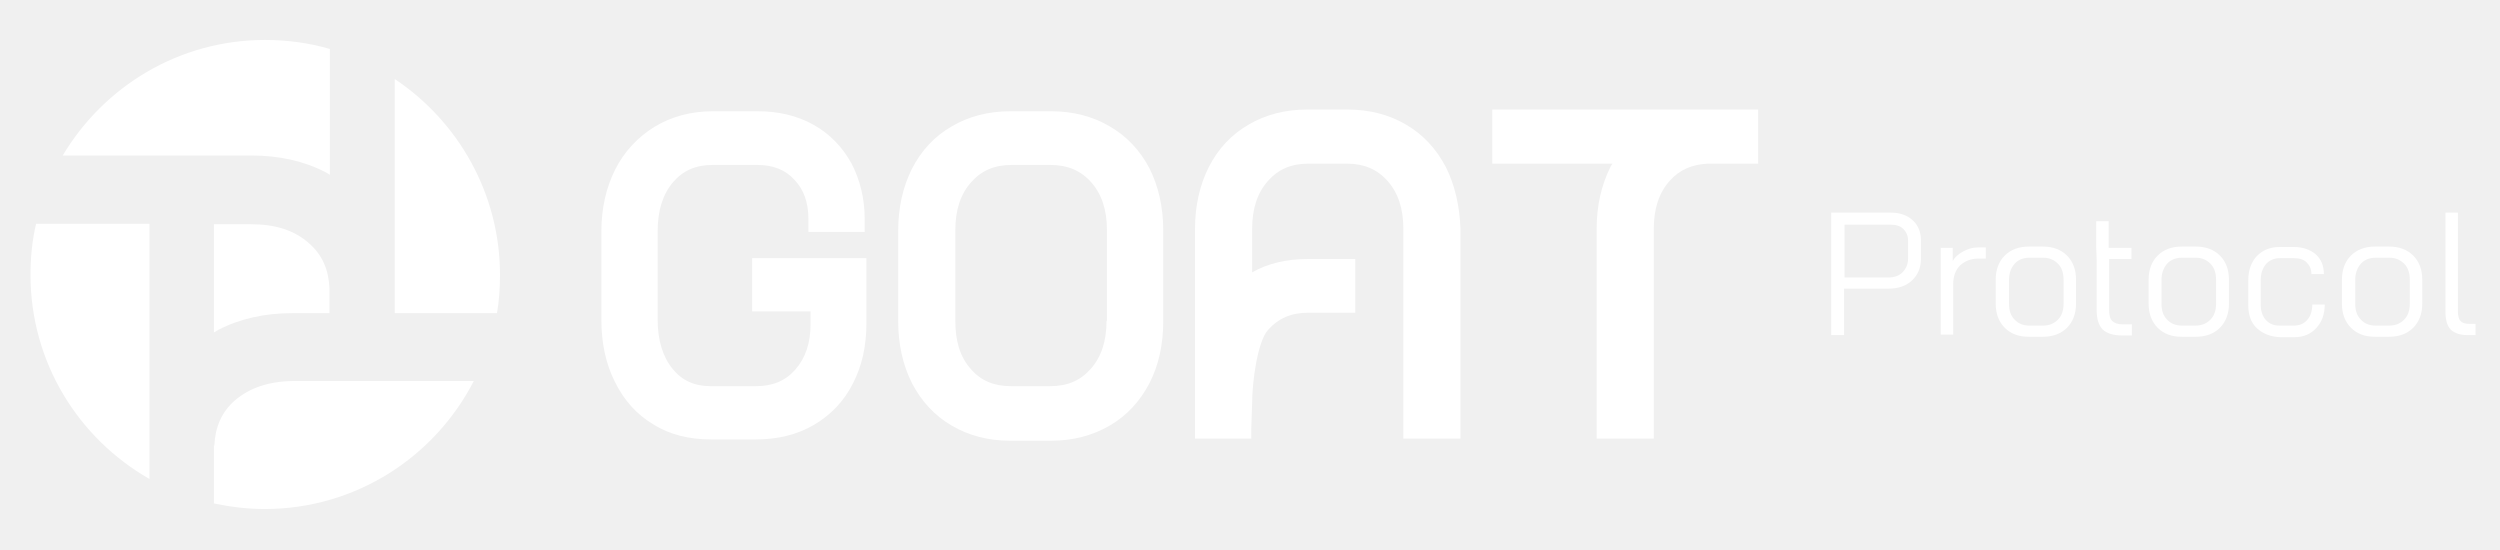
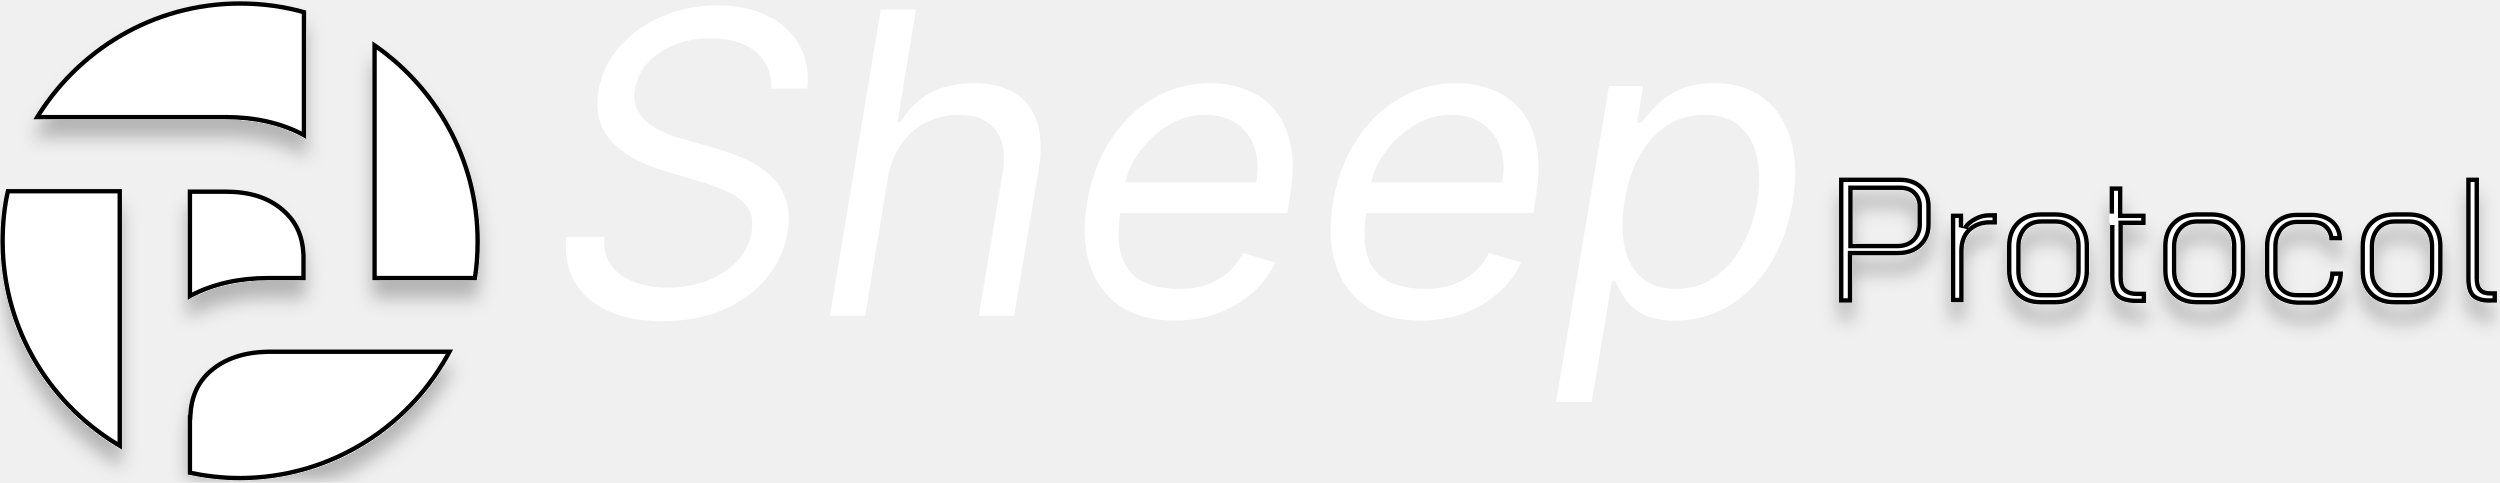
- <svg xmlns="http://www.w3.org/2000/svg" width="582" height="128" viewBox="0 0 582 128" fill="none">
-   <path d="M426.4 49.5H440.2C442.3 49.5 444 50.1 445.3 51.3C446.6 52.5 447.2 54.1 447.2 56V60.2C447.2 62.3 446.5 64 445.1 65.3C443.7 66.6 441.9 67.2 439.6 67.2H429.3V78H426.3V49.5H426.4ZM439.6 64.6C441 64.6 442.1 64.2 442.9 63.4C443.7 62.6 444.2 61.5 444.2 60.2V56C444.2 54.9 443.8 54 443.1 53.3C442.4 52.6 441.4 52.3 440.1 52.3H429.4V64.6H439.6Z" fill="white" />
-   <path d="M451.7 57.7H454.6V60.8C455.1 59.8 456 59.1 457.1 58.5C458.2 57.9 459.3 57.6 460.5 57.6H462.3V60.2H460.5C458.8 60.2 457.4 60.8 456.3 61.8C455.2 62.9 454.7 64.4 454.7 66.2V77.9H451.8V57.7H451.7Z" fill="white" />
-   <path d="M466.7 76.3C465.3 74.9 464.6 73 464.6 70.7V65.1C464.6 62.8 465.3 60.9 466.7 59.5C468.1 58.1 470 57.4 472.3 57.4H475.6C477.9 57.4 479.8 58.1 481.2 59.5C482.6 60.9 483.3 62.8 483.3 65.1V70.7C483.3 73 482.6 74.9 481.2 76.3C479.8 77.7 477.9 78.4 475.6 78.4H472.3C469.9 78.4 468.1 77.7 466.7 76.3ZM475.6 75.8C477.1 75.8 478.2 75.3 479.1 74.4C480 73.5 480.4 72.2 480.4 70.7V65.1C480.4 63.6 480 62.3 479.1 61.4C478.2 60.5 477.1 60 475.7 60H472.4C471 60 469.8 60.5 469 61.4C468.2 62.3 467.7 63.6 467.7 65.1V70.7C467.7 72.3 468.1 73.5 469 74.4C469.8 75.3 471 75.8 472.4 75.8H475.6Z" fill="white" />
-   <path d="M488 57.7V51.5H490.9V57.7H496.2V60.3H491V72.1C491 73.3 491.2 74.2 491.7 74.7C492.2 75.2 493 75.5 494.1 75.5H496.3V78.1H494.1C492 78.1 490.4 77.6 489.5 76.7C488.6 75.8 488.1 74.3 488.1 72.1V60.3" fill="white" />
-   <path d="M502.3 76.3C500.9 74.9 500.2 73 500.2 70.7V65.1C500.2 62.8 500.9 60.9 502.3 59.5C503.7 58.1 505.6 57.4 507.9 57.4H511.2C513.5 57.4 515.4 58.1 516.8 59.5C518.2 60.9 518.9 62.8 518.9 65.1V70.7C518.9 73 518.2 74.9 516.8 76.3C515.4 77.7 513.5 78.4 511.2 78.4H507.9C505.5 78.4 503.7 77.7 502.3 76.3ZM511.1 75.8C512.6 75.8 513.7 75.3 514.6 74.4C515.5 73.5 515.9 72.2 515.9 70.7V65.1C515.9 63.6 515.5 62.3 514.6 61.4C513.7 60.5 512.6 60 511.2 60H507.9C506.5 60 505.3 60.5 504.5 61.4C503.7 62.3 503.2 63.6 503.2 65.1V70.7C503.2 72.3 503.6 73.5 504.5 74.4C505.3 75.3 506.5 75.8 507.9 75.8H511.1Z" fill="white" />
-   <path d="M525.4 76.4C524 75.1 523.4 73.3 523.4 71V65.2C523.4 62.9 524.1 61 525.4 59.6C526.8 58.2 528.5 57.5 530.7 57.5H534C536.1 57.5 537.8 58.1 539.1 59.2C540.4 60.4 541 61.9 541 63.8H538.1C538.1 62.7 537.7 61.8 537 61.1C536.3 60.4 535.3 60.1 534 60.1H530.7C529.4 60.1 528.3 60.6 527.5 61.5C526.7 62.5 526.3 63.7 526.3 65.2V71C526.3 72.4 526.7 73.6 527.5 74.5C528.3 75.4 529.4 75.8 530.7 75.8H534C535.3 75.8 536.3 75.4 537.1 74.5C537.9 73.6 538.3 72.4 538.3 70.9H541.2C541.2 73.2 540.5 75 539.2 76.4C537.9 77.8 536.2 78.5 534.1 78.5H530.8C528.6 78.4 526.8 77.7 525.4 76.4Z" fill="white" />
-   <path d="M547.3 76.3C545.9 74.9 545.2 73 545.2 70.7V65.1C545.2 62.8 545.9 60.9 547.3 59.5C548.7 58.1 550.6 57.4 552.9 57.4H556.2C558.5 57.4 560.4 58.1 561.8 59.5C563.2 60.9 563.9 62.8 563.9 65.1V70.7C563.9 73 563.2 74.9 561.8 76.3C560.4 77.7 558.5 78.4 556.2 78.4H552.9C550.5 78.4 548.7 77.7 547.3 76.3ZM556.2 75.8C557.7 75.8 558.8 75.3 559.7 74.4C560.6 73.5 561 72.2 561 70.7V65.1C561 63.6 560.6 62.3 559.7 61.4C558.8 60.5 557.7 60 556.3 60H553C551.6 60 550.4 60.5 549.6 61.4C548.8 62.3 548.3 63.6 548.3 65.1V70.7C548.3 72.3 548.7 73.5 549.6 74.4C550.4 75.3 551.6 75.8 553 75.8H556.2Z" fill="white" />
-   <path d="M570.6 76.8C569.7 75.9 569.3 74.5 569.3 72.5V49.5H572.2V72.5C572.2 73.5 572.4 74.3 572.8 74.7C573.2 75.2 573.9 75.4 574.9 75.4H576.3V78H574.9C572.9 78.1 571.5 77.6 570.6 76.8Z" fill="white" />
-   <path d="M175.2 72.5H188.7V75.4C188.7 79.9 187.5 83.4 185.1 86.1C182.8 88.7 179.8 89.9 176 89.9H165.4C161.7 89.9 158.8 88.6 156.6 85.9C154.3 83.1 153.1 79.2 153.1 74.4V53.9C153.1 49 154.3 45.2 156.7 42.4C159 39.7 162 38.4 165.9 38.4H176.3C179.9 38.4 182.8 39.5 184.9 41.8C187.1 44.1 188.2 47.1 188.2 51V54H201.3V51C201.3 46.2 200.2 41.8 198.2 38C196.1 34.2 193.1 31.1 189.3 29C185.5 26.9 181.2 25.9 176.4 25.9H166C160.9 25.9 156.4 27.1 152.4 29.5C148.5 31.9 145.3 35.3 143.2 39.5C141.1 43.7 140 48.5 140 53.9V74.4C140 79.8 141 84.6 143.1 88.8C145.2 93.1 148.2 96.5 152.1 98.8C155.9 101.2 160.5 102.3 165.5 102.3H176C181 102.3 185.6 101.2 189.5 98.9C193.4 96.6 196.5 93.4 198.6 89.2C200.7 85.1 201.7 80.5 201.7 75.3V60.1H175.1V72.5H175.2Z" fill="white" />
-   <path d="M258.3 29.4C254.4 27.1 249.8 25.9 244.7 25.9H235.2C230.1 25.9 225.5 27.1 221.6 29.4C217.6 31.7 214.5 35 212.3 39.3C210.2 43.5 209.1 48.3 209.1 53.7V74.8C209.1 80.2 210.2 85 212.3 89.2C214.5 93.4 217.6 96.8 221.6 99.1C225.5 101.4 230.1 102.6 235.1 102.6H244.7C249.8 102.6 254.3 101.4 258.3 99.1C262.3 96.8 265.4 93.4 267.6 89.2C269.7 85.1 270.8 80.3 270.8 74.9V53.6C270.8 48.2 269.7 43.4 267.6 39.2C265.4 35 262.3 31.7 258.3 29.4ZM257.6 74.7C257.6 79.4 256.4 83.1 253.9 85.9C251.5 88.6 248.5 89.9 244.5 89.9H235.3C231.4 89.9 228.3 88.6 226 85.9C223.5 83.1 222.4 79.4 222.4 74.7V53.6C222.4 48.9 223.6 45.2 226.1 42.4C228.5 39.7 231.5 38.4 235.5 38.4H244.6C248.5 38.4 251.6 39.7 254 42.4C256.5 45.2 257.7 48.9 257.7 53.6V74.7H257.6Z" fill="white" />
-   <path d="M336.6 38.9C334.4 34.7 331.3 31.3 327.3 29C323.4 26.7 318.8 25.5 313.7 25.5H304.3C299.2 25.5 294.6 26.7 290.7 29C286.7 31.3 283.6 34.6 281.4 38.9C279.3 43.1 278.2 47.9 278.2 53.3V102.1H291.3V99.6L291.5 93.8C291.5 89.1 292.7 79.6 295.2 76.8C297.6 74.1 300.6 72.8 304.6 72.8H315.5V60.3H304.4C299.6 60.3 295.2 61.3 291.5 63.4V53.3C291.5 48.6 292.7 44.9 295.2 42.1C297.6 39.4 300.6 38.1 304.6 38.1H313.6C317.5 38.1 320.6 39.4 323 42.1C325.5 44.9 326.7 48.6 326.7 53.3V59.8V102.1H340V53.3C339.8 47.9 338.7 43.1 336.6 38.9Z" fill="white" />
-   <path d="M347.4 25.5V38.1H371.7H375.4C375.2 38.4 375 38.6 374.9 38.9C372.8 43.1 371.7 47.9 371.7 53.3V102.1H385V53.3C385 48.6 386.2 44.9 388.7 42.1C391 39.5 393.9 38.3 397.5 38.1H409.3V25.5H347.4Z" fill="white" />
-   <path d="M115.7 72.9C116.2 70 116.4 67 116.4 64C116.4 45 106.6 28.2 91.9 18.4V72.9H115.7Z" fill="white" />
-   <path d="M54.7 93.2C51.6 95.9 50.1 99.4 49.9 103.7H49.8V117.2C53.6 118 57.6 118.5 61.6 118.5C82.8 118.5 101.2 106.4 110.3 88.7H68.1C62.5 88.8 58.1 90.3 54.7 93.2Z" fill="white" />
-   <path d="M75.8 40.1C76.2 40.3 76.5 40.5 76.8 40.7V36.3V11.4C72 10 66.9 9.3 61.7 9.3C41.7 9.3 24.2 20.1 14.6 36.2H58.5C65 36.2 70.8 37.5 75.8 40.1Z" fill="white" />
-   <path d="M76.7 67.1C76.5 62.7 75 59.3 71.9 56.6C68.5 53.6 64.1 52.2 58.4 52.2H49.8V73V77.4C50.1 77.2 50.5 77 50.8 76.8C55.8 74.2 61.6 72.9 68.1 72.9H76.7V67.1Z" fill="white" />
-   <path d="M8.4 52.1C7.5 55.9 7.1 59.9 7.1 64C7.1 84.4 18.3 102.1 34.8 111.5V52.1H8.4Z" fill="white" />
+ <svg xmlns="http://www.w3.org/2000/svg" width="570" height="110" viewBox="0 0 570 110" fill="none">
+   <g clip-path="url(#clip0_1_2)">
+     <g filter="url(#filter0_d_1_2)">
+       <mask id="path-1-inside-1_1_2" fill="white">
+         <path d="M419.4 40.5H433.2C435.3 40.5 437 41.1 438.3 42.3C439.6 43.5 440.2 45.1 440.2 47V51.2C440.2 53.3 439.5 55 438.1 56.3C436.7 57.6 434.9 58.2 432.6 58.2H422.3V69H419.3V40.5H419.4ZM432.6 55.6C434 55.6 435.1 55.2 435.9 54.4C436.7 53.6 437.2 52.5 437.2 51.2V47C437.2 45.9 436.8 45 436.1 44.3C435.4 43.6 434.4 43.3 433.1 43.3H422.4V55.6H432.6ZM444.7 48.7H447.6V51.8C448.1 50.8 449 50.1 450.1 49.5C451.2 48.9 452.3 48.6 453.5 48.6H455.3V51.2H453.5C451.8 51.2 450.4 51.8 449.3 52.8C448.2 53.9 447.7 55.4 447.7 57.2V68.9H444.8V48.7H444.7ZM459.7 67.3C458.3 65.9 457.6 64 457.6 61.7V56.1C457.6 53.8 458.3 51.9 459.7 50.5C461.1 49.1 463 48.4 465.3 48.4H468.6C470.9 48.4 472.8 49.1 474.2 50.5C475.6 51.9 476.3 53.8 476.3 56.1V61.7C476.3 64 475.6 65.9 474.2 67.3C472.8 68.7 470.9 69.4 468.6 69.4H465.3C462.9 69.4 461.1 68.7 459.7 67.3ZM468.6 66.8C470.1 66.8 471.2 66.3 472.1 65.4C473 64.5 473.4 63.2 473.4 61.7V56.1C473.4 54.6 473 53.3 472.1 52.4C471.2 51.5 470.1 51 468.7 51H465.4C464 51 462.8 51.5 462 52.4C461.2 53.3 460.7 54.6 460.7 56.1V61.7C460.7 63.3 461.1 64.5 462 65.4C462.8 66.3 464 66.8 465.4 66.8H468.6ZM481 48.7V42.5H483.9V48.7H489.2V51.3H484V63.1C484 64.3 484.2 65.2 484.7 65.7C485.2 66.2 486 66.5 487.1 66.5H489.3V69.1H487.1C485 69.1 483.4 68.6 482.5 67.7C481.6 66.8 481.1 65.3 481.1 63.1V51.3M495.3 67.3C493.9 65.9 493.2 64 493.2 61.7V56.1C493.2 53.8 493.9 51.9 495.3 50.5C496.7 49.1 498.6 48.4 500.9 48.4H504.2C506.5 48.4 508.4 49.1 509.8 50.5C511.2 51.9 511.9 53.8 511.9 56.1V61.7C511.9 64 511.2 65.9 509.8 67.3C508.4 68.7 506.5 69.4 504.2 69.4H500.9C498.5 69.4 496.7 68.7 495.3 67.3ZM504.1 66.8C505.6 66.8 506.7 66.3 507.6 65.4C508.5 64.5 508.9 63.2 508.9 61.7V56.1C508.9 54.6 508.5 53.3 507.6 52.4C506.7 51.5 505.6 51 504.2 51H500.9C499.5 51 498.3 51.5 497.5 52.4C496.7 53.3 496.2 54.6 496.2 56.1V61.7C496.2 63.3 496.6 64.5 497.5 65.4C498.3 66.3 499.5 66.8 500.9 66.8H504.1ZM518.4 67.4C517 66.1 516.4 64.3 516.4 62V56.2C516.4 53.9 517.1 52 518.4 50.6C519.8 49.2 521.5 48.5 523.7 48.5H527C529.1 48.5 530.8 49.1 532.1 50.2C533.4 51.4 534 52.9 534 54.8H531.1C531.1 53.7 530.7 52.8 530 52.1C529.3 51.4 528.3 51.1 527 51.1H523.7C522.4 51.1 521.3 51.6 520.5 52.5C519.7 53.5 519.3 54.7 519.3 56.2V62C519.3 63.4 519.7 64.6 520.5 65.5C521.3 66.4 522.4 66.8 523.7 66.8H527C528.3 66.8 529.3 66.4 530.1 65.5C530.9 64.6 531.3 63.4 531.3 61.9H534.2C534.2 64.2 533.5 66 532.2 67.4C530.9 68.8 529.2 69.5 527.1 69.5H523.8C521.6 69.4 519.8 68.7 518.4 67.4ZM540.3 67.3C538.9 65.9 538.2 64 538.2 61.7V56.1C538.2 53.8 538.9 51.9 540.3 50.5C541.7 49.1 543.6 48.4 545.9 48.4H549.2C551.5 48.4 553.4 49.1 554.8 50.5C556.2 51.9 556.9 53.8 556.9 56.1V61.7C556.9 64 556.2 65.9 554.8 67.3C553.4 68.7 551.5 69.4 549.2 69.4H545.9C543.5 69.4 541.7 68.7 540.3 67.3ZM549.2 66.8C550.7 66.8 551.8 66.3 552.7 65.4C553.6 64.5 554 63.2 554 61.7V56.1C554 54.6 553.6 53.3 552.7 52.4C551.8 51.5 550.7 51 549.3 51H546C544.6 51 543.4 51.5 542.6 52.4C541.8 53.3 541.3 54.6 541.3 56.1V61.7C541.3 63.3 541.7 64.5 542.6 65.4C543.4 66.3 544.6 66.8 546 66.8H549.2ZM563.6 67.8C562.7 66.9 562.3 65.5 562.3 63.5V40.5H565.2V63.5C565.2 64.5 565.4 65.3 565.8 65.7C566.2 66.2 566.9 66.4 567.9 66.4H569.3V69H567.9C565.9 69.1 564.5 68.6 563.6 67.8ZM108.7 63.9C109.2 61 109.4 58 109.4 55C109.4 36 99.6 19.2 84.9 9.4V63.9H108.7ZM47.7 84.2C44.6 86.9 43.1 90.4 42.9 94.7H42.8V108.2C46.6 109 50.6 109.5 54.6 109.5C75.8 109.5 94.2 97.4 103.3 79.7H61.1C55.5 79.8 51.1 81.3 47.7 84.2ZM68.8 31.1C69.2 31.3 69.5 31.5 69.8 31.7V2.4C65 1 59.9 0.3 54.7 0.3C34.7 0.3 17.2 11.1 7.6 27.2H51.5C58 27.2 63.8 28.5 68.8 31.1ZM69.7 58.1C69.5 53.7 68 50.3 64.9 47.6C61.5 44.6 57.1 43.2 51.4 43.2H42.8V68.4C43.1 68.2 43.5 68 43.8 67.8C48.8 65.2 54.6 63.9 61.1 63.9H69.7V58.1ZM1.4 43.1C0.5 46.9 0.1 50.9 0.1 55C0.1 75.4 11.3 93.1 27.8 102.5V43.1H1.4Z" />
+       </mask>
+       <path d="M419.4 40.5H433.2C435.3 40.5 437 41.1 438.3 42.3C439.6 43.5 440.2 45.1 440.2 47V51.2C440.2 53.3 439.5 55 438.1 56.3C436.7 57.6 434.9 58.2 432.6 58.2H422.3V69H419.3V40.5H419.4ZM432.6 55.6C434 55.6 435.1 55.2 435.9 54.4C436.7 53.6 437.2 52.5 437.2 51.2V47C437.2 45.9 436.8 45 436.1 44.3C435.4 43.6 434.4 43.3 433.1 43.3H422.4V55.6H432.6ZM444.7 48.7H447.6V51.8C448.1 50.8 449 50.1 450.1 49.5C451.2 48.9 452.3 48.6 453.5 48.6H455.3V51.2H453.5C451.8 51.2 450.4 51.8 449.3 52.8C448.2 53.9 447.7 55.4 447.7 57.2V68.9H444.8V48.7H444.7ZM459.7 67.3C458.3 65.9 457.6 64 457.6 61.7V56.1C457.6 53.8 458.3 51.9 459.7 50.5C461.1 49.1 463 48.4 465.3 48.4H468.6C470.9 48.4 472.8 49.1 474.2 50.5C475.6 51.9 476.3 53.8 476.3 56.1V61.7C476.3 64 475.6 65.9 474.2 67.3C472.8 68.7 470.9 69.4 468.6 69.4H465.3C462.9 69.4 461.1 68.7 459.7 67.3ZM468.6 66.8C470.1 66.8 471.2 66.3 472.1 65.4C473 64.5 473.4 63.2 473.4 61.7V56.1C473.4 54.6 473 53.3 472.1 52.4C471.2 51.5 470.1 51 468.7 51H465.4C464 51 462.8 51.5 462 52.4C461.2 53.3 460.7 54.6 460.7 56.1V61.7C460.7 63.3 461.1 64.5 462 65.4C462.8 66.3 464 66.8 465.4 66.8H468.6ZM481 48.7V42.5H483.9V48.7H489.2V51.3H484V63.1C484 64.3 484.2 65.2 484.7 65.7C485.2 66.2 486 66.5 487.1 66.5H489.3V69.1H487.1C485 69.1 483.4 68.6 482.5 67.7C481.6 66.8 481.1 65.3 481.1 63.1V51.3M495.3 67.3C493.9 65.9 493.2 64 493.2 61.7V56.1C493.2 53.8 493.9 51.9 495.3 50.5C496.7 49.1 498.6 48.4 500.9 48.4H504.2C506.5 48.4 508.4 49.1 509.8 50.5C511.2 51.9 511.9 53.8 511.9 56.1V61.7C511.9 64 511.2 65.9 509.8 67.3C508.4 68.7 506.5 69.4 504.2 69.4H500.9C498.5 69.4 496.7 68.7 495.3 67.3ZM504.1 66.8C505.6 66.8 506.7 66.3 507.6 65.4C508.5 64.5 508.9 63.2 508.9 61.7V56.1C508.9 54.6 508.5 53.3 507.6 52.4C506.7 51.5 505.6 51 504.2 51H500.9C499.5 51 498.3 51.5 497.5 52.4C496.7 53.3 496.2 54.6 496.2 56.1V61.7C496.2 63.3 496.6 64.5 497.5 65.4C498.3 66.3 499.5 66.8 500.9 66.8H504.1ZM518.4 67.4C517 66.1 516.4 64.3 516.4 62V56.2C516.4 53.9 517.1 52 518.4 50.6C519.8 49.2 521.5 48.5 523.7 48.5H527C529.1 48.5 530.8 49.1 532.1 50.2C533.4 51.4 534 52.9 534 54.8H531.1C531.1 53.7 530.7 52.8 530 52.1C529.3 51.4 528.3 51.1 527 51.1H523.7C522.4 51.1 521.3 51.6 520.5 52.5C519.7 53.5 519.3 54.7 519.3 56.2V62C519.3 63.4 519.7 64.6 520.5 65.5C521.3 66.4 522.4 66.8 523.7 66.8H527C528.3 66.8 529.3 66.4 530.1 65.5C530.9 64.6 531.3 63.4 531.3 61.9H534.2C534.2 64.2 533.5 66 532.2 67.4C530.9 68.8 529.2 69.5 527.1 69.5H523.8C521.6 69.4 519.8 68.7 518.4 67.4ZM540.3 67.3C538.9 65.9 538.2 64 538.2 61.7V56.1C538.2 53.8 538.9 51.9 540.3 50.5C541.7 49.1 543.6 48.4 545.9 48.4H549.2C551.5 48.4 553.4 49.1 554.8 50.5C556.2 51.9 556.9 53.8 556.9 56.1V61.7C556.9 64 556.2 65.9 554.8 67.3C553.4 68.7 551.5 69.4 549.2 69.4H545.9C543.5 69.4 541.7 68.7 540.3 67.3ZM549.2 66.8C550.7 66.8 551.8 66.3 552.7 65.4C553.6 64.5 554 63.2 554 61.7V56.1C554 54.6 553.6 53.3 552.7 52.4C551.8 51.5 550.7 51 549.3 51H546C544.6 51 543.4 51.5 542.6 52.4C541.8 53.3 541.3 54.6 541.3 56.1V61.7C541.3 63.3 541.7 64.5 542.6 65.4C543.4 66.3 544.6 66.8 546 66.8H549.2ZM563.6 67.8C562.7 66.9 562.3 65.5 562.3 63.5V40.5H565.2V63.5C565.2 64.5 565.4 65.3 565.8 65.7C566.2 66.2 566.9 66.4 567.9 66.4H569.3V69H567.9C565.9 69.1 564.5 68.6 563.6 67.8ZM108.7 63.9C109.2 61 109.4 58 109.4 55C109.4 36 99.6 19.2 84.9 9.4V63.9H108.7ZM47.7 84.2C44.6 86.9 43.1 90.4 42.9 94.7H42.8V108.2C46.6 109 50.6 109.5 54.6 109.5C75.8 109.5 94.2 97.4 103.3 79.7H61.1C55.5 79.8 51.1 81.3 47.7 84.2ZM68.8 31.1C69.2 31.3 69.5 31.5 69.8 31.7V2.4C65 1 59.9 0.3 54.7 0.3C34.7 0.3 17.2 11.1 7.6 27.2H51.5C58 27.2 63.8 28.5 68.8 31.1ZM69.7 58.1C69.5 53.7 68 50.3 64.9 47.6C61.5 44.6 57.1 43.2 51.4 43.2H42.8V68.4C43.1 68.2 43.5 68 43.8 67.8C48.8 65.2 54.6 63.9 61.1 63.9H69.7V58.1ZM1.4 43.1C0.5 46.9 0.1 50.9 0.1 55C0.1 75.4 11.3 93.1 27.8 102.5V43.1H1.4Z" fill="white" />
+       <path d="M422.3 58.2V57.2H421.3V58.2H422.3ZM422.3 69V70H423.3V69H422.3ZM419.3 69H418.3V70H419.3V69ZM419.3 40.5V39.5H418.3V40.5H419.3ZM422.4 43.3V42.3H421.4V43.3H422.4ZM422.4 55.6H421.4V56.6H422.4V55.6ZM447.6 48.7H448.6V47.7H447.6V48.7ZM447.6 51.8H446.6L448.494 52.247L447.6 51.8ZM455.3 48.6H456.3V47.6H455.3V48.6ZM455.3 51.2V52.2H456.3V51.2H455.3ZM449.3 52.8L448.627 52.06L448.61 52.076L448.593 52.093L449.3 52.8ZM447.7 68.9V69.9H448.7V68.9H447.7ZM444.8 68.9H443.8V69.9H444.8V68.9ZM444.8 48.7H445.8V47.7H444.8V48.7ZM462 65.4L462.747 64.736L462.728 64.714L462.707 64.693L462 65.4ZM481 42.5V41.5H480V42.5H481ZM483.9 42.5H484.9V41.5H483.9V42.5ZM483.9 48.7H482.9V49.7H483.9V48.7ZM489.2 48.7H490.2V47.7H489.2V48.7ZM489.2 51.3V52.3H490.2V51.3H489.2ZM484 51.3V50.3H483V51.3H484ZM489.3 66.5H490.3V65.5H489.3V66.5ZM489.3 69.1V70.1H490.3V69.1H489.3ZM497.5 65.4L498.247 64.736L498.228 64.714L498.207 64.693L497.5 65.4ZM518.4 50.6L517.693 49.893L517.68 49.906L517.667 49.92L518.4 50.6ZM532.1 50.2L532.778 49.465L532.762 49.451L532.746 49.437L532.1 50.2ZM534 54.8V55.8H535V54.8H534ZM531.1 54.8H530.1V55.8H531.1V54.8ZM520.5 52.5L519.753 51.836L519.735 51.855L519.719 51.875L520.5 52.5ZM531.3 61.9V60.9H530.3V61.9H531.3ZM534.2 61.9H535.2V60.9H534.2V61.9ZM523.8 69.5L523.755 70.499L523.777 70.5H523.8V69.5ZM542.6 65.4L543.347 64.736L543.328 64.714L543.307 64.693L542.6 65.4ZM563.6 67.8L562.893 68.507L562.914 68.528L562.936 68.547L563.6 67.8ZM562.3 40.5V39.5H561.3V40.5H562.3ZM565.2 40.5H566.2V39.5H565.2V40.5ZM565.8 65.7L566.581 65.075L566.546 65.032L566.507 64.993L565.8 65.7ZM569.3 66.4H570.3V65.4H569.3V66.4ZM569.3 69V70H570.3V69H569.3ZM567.9 69V68H567.875L567.85 68.001L567.9 69ZM108.7 63.9V64.9H109.542L109.685 64.07L108.7 63.9ZM84.9 9.4L85.455 8.568L83.9 7.531V9.4H84.9ZM84.9 63.9H83.9V64.9H84.9V63.9ZM47.7 84.2L47.051 83.439L47.043 83.446L47.7 84.2ZM42.9 94.7V95.7H43.855L43.899 94.746L42.9 94.7ZM42.8 94.7V93.7H41.8V94.7H42.8ZM42.8 108.2H41.8V109.011L42.594 109.179L42.8 108.2ZM103.3 79.7L104.189 80.157L104.939 78.7H103.3V79.7ZM61.1 79.7V78.7H61.091L61.082 78.7L61.1 79.7ZM68.8 31.1L68.339 31.987L68.346 31.991L68.353 31.994L68.8 31.1ZM69.8 31.7L69.245 32.532L70.8 33.569V31.7H69.8ZM69.8 2.4H70.8V1.65L70.08 1.44L69.8 2.4ZM7.6 27.2L6.741 26.688L5.839 28.2H7.6V27.2ZM69.7 58.1H70.7V58.077L70.699 58.055L69.7 58.1ZM64.9 47.6L64.238 48.35L64.243 48.354L64.9 47.6ZM42.8 43.2V42.2H41.8V43.2H42.8ZM42.8 68.4H41.8V70.269L43.355 69.232L42.8 68.4ZM43.8 67.8L43.339 66.913L43.291 66.938L43.245 66.968L43.8 67.8ZM69.7 63.9V64.9H70.7V63.9H69.7ZM1.4 43.1V42.1H0.609L0.427 42.87L1.4 43.1ZM27.8 102.5L27.305 103.369L28.8 104.221V102.5H27.8ZM27.8 43.1H28.8V42.1H27.8V43.1ZM419.4 41.5H433.2V39.5H419.4V41.5ZM433.2 41.5C435.098 41.5 436.54 42.036 437.622 43.035L438.978 41.565C437.46 40.164 435.502 39.5 433.2 39.5V41.5ZM437.622 43.035C438.681 44.012 439.2 45.326 439.2 47H441.2C441.2 44.874 440.519 42.988 438.978 41.565L437.622 43.035ZM439.2 47V51.2H441.2V47H439.2ZM439.2 51.2C439.2 53.053 438.594 54.476 437.42 55.567L438.78 57.033C440.406 55.524 441.2 53.547 441.2 51.2H439.2ZM437.42 55.567C436.248 56.655 434.715 57.2 432.6 57.2V59.2C435.085 59.2 437.152 58.545 438.78 57.033L437.42 55.567ZM432.6 57.2H422.3V59.2H432.6V57.2ZM421.3 58.2V69H423.3V58.2H421.3ZM422.3 68H419.3V70H422.3V68ZM420.3 69V40.5H418.3V69H420.3ZM419.3 41.5H419.4V39.5H419.3V41.5ZM432.6 56.6C434.198 56.6 435.577 56.137 436.607 55.107L435.193 53.693C434.623 54.263 433.802 54.6 432.6 54.6V56.6ZM436.607 55.107C437.591 54.123 438.2 52.771 438.2 51.2H436.2C436.2 52.229 435.809 53.077 435.193 53.693L436.607 55.107ZM438.2 51.2V47H436.2V51.2H438.2ZM438.2 47C438.2 45.632 437.693 44.478 436.807 43.593L435.393 45.007C435.908 45.522 436.2 46.168 436.2 47H438.2ZM436.807 43.593C435.847 42.633 434.541 42.3 433.1 42.3V44.3C434.259 44.3 434.953 44.567 435.393 45.007L436.807 43.593ZM433.1 42.3H422.4V44.3H433.1V42.3ZM421.4 43.3V55.6H423.4V43.3H421.4ZM422.4 56.6H432.6V54.6H422.4V56.6ZM444.7 49.7H447.6V47.7H444.7V49.7ZM446.6 48.7V51.8H448.6V48.7H446.6ZM448.494 52.247C448.859 51.517 449.547 50.941 450.579 50.378L449.621 48.622C448.453 49.259 447.341 50.083 446.706 51.353L448.494 52.247ZM450.579 50.378C451.545 49.851 452.482 49.6 453.5 49.6V47.6C452.118 47.6 450.855 47.949 449.621 48.622L450.579 50.378ZM453.5 49.6H455.3V47.6H453.5V49.6ZM454.3 48.6V51.2H456.3V48.6H454.3ZM455.3 50.2H453.5V52.2H455.3V50.2ZM453.5 50.2C451.544 50.2 449.906 50.898 448.627 52.06L449.973 53.54C450.894 52.702 452.056 52.2 453.5 52.2V50.2ZM448.593 52.093C447.257 53.429 446.7 55.212 446.7 57.2H448.7C448.7 55.587 449.143 54.371 450.007 53.507L448.593 52.093ZM446.7 57.2V68.9H448.7V57.2H446.7ZM447.7 67.9H444.8V69.9H447.7V67.9ZM445.8 68.9V48.7H443.8V68.9H445.8ZM444.8 47.7H444.7V49.7H444.8V47.7ZM460.407 66.593C459.229 65.415 458.6 63.788 458.6 61.7H456.6C456.6 64.212 457.371 66.385 458.993 68.007L460.407 66.593ZM458.6 61.7V56.1H456.6V61.7H458.6ZM458.6 56.1C458.6 54.012 459.229 52.385 460.407 51.207L458.993 49.793C457.371 51.415 456.6 53.588 456.6 56.1H458.6ZM460.407 51.207C461.585 50.029 463.212 49.4 465.3 49.4V47.4C462.788 47.4 460.615 48.171 458.993 49.793L460.407 51.207ZM465.3 49.4H468.6V47.4H465.3V49.4ZM468.6 49.4C470.688 49.4 472.315 50.029 473.493 51.207L474.907 49.793C473.285 48.171 471.112 47.4 468.6 47.4V49.4ZM473.493 51.207C474.671 52.385 475.3 54.012 475.3 56.1H477.3C477.3 53.588 476.529 51.415 474.907 49.793L473.493 51.207ZM475.3 56.1V61.7H477.3V56.1H475.3ZM475.3 61.7C475.3 63.788 474.671 65.415 473.493 66.593L474.907 68.007C476.529 66.385 477.3 64.212 477.3 61.7H475.3ZM473.493 66.593C472.315 67.771 470.688 68.4 468.6 68.4V70.4C471.112 70.4 473.285 69.629 474.907 68.007L473.493 66.593ZM468.6 68.4H465.3V70.4H468.6V68.4ZM465.3 68.4C463.119 68.4 461.589 67.775 460.407 66.593L458.993 68.007C460.611 69.625 462.681 70.4 465.3 70.4V68.4ZM468.6 67.8C470.364 67.8 471.719 67.196 472.807 66.107L471.393 64.693C470.681 65.404 469.836 65.8 468.6 65.8V67.8ZM472.807 66.107C473.956 64.959 474.4 63.364 474.4 61.7H472.4C472.4 63.036 472.044 64.041 471.393 64.693L472.807 66.107ZM474.4 61.7V56.1H472.4V61.7H474.4ZM474.4 56.1C474.4 54.436 473.956 52.842 472.807 51.693L471.393 53.107C472.044 53.758 472.4 54.764 472.4 56.1H474.4ZM472.807 51.693C471.727 50.612 470.375 50 468.7 50V52C469.825 52 470.673 52.388 471.393 53.107L472.807 51.693ZM468.7 50H465.4V52H468.7V50ZM465.4 50C463.76 50 462.271 50.59 461.253 51.736L462.747 53.064C463.329 52.41 464.24 52 465.4 52V50ZM461.253 51.736C460.273 52.837 459.7 54.381 459.7 56.1H461.7C461.7 54.819 462.127 53.763 462.747 53.064L461.253 51.736ZM459.7 56.1V61.7H461.7V56.1H459.7ZM459.7 61.7C459.7 63.474 460.15 64.964 461.293 66.107L462.707 64.693C462.05 64.036 461.7 63.126 461.7 61.7H459.7ZM461.253 66.064C462.271 67.21 463.76 67.8 465.4 67.8V65.8C464.24 65.8 463.329 65.39 462.747 64.736L461.253 66.064ZM465.4 67.8H468.6V65.8H465.4V67.8ZM482 48.7V42.5H480V48.7H482ZM481 43.5H483.9V41.5H481V43.5ZM482.9 42.5V48.7H484.9V42.5H482.9ZM483.9 49.7H489.2V47.7H483.9V49.7ZM488.2 48.7V51.3H490.2V48.7H488.2ZM489.2 50.3H484V52.3H489.2V50.3ZM483 51.3V63.1H485V51.3H483ZM483 63.1C483 64.328 483.186 65.601 483.993 66.407L485.407 64.993C485.214 64.799 485 64.272 485 63.1H483ZM483.993 66.407C484.739 67.153 485.83 67.5 487.1 67.5V65.5C486.17 65.5 485.661 65.247 485.407 64.993L483.993 66.407ZM487.1 67.5H489.3V65.5H487.1V67.5ZM488.3 66.5V69.1H490.3V66.5H488.3ZM489.3 68.1H487.1V70.1H489.3V68.1ZM487.1 68.1C485.112 68.1 483.834 67.619 483.207 66.993L481.793 68.407C482.966 69.581 484.888 70.1 487.1 70.1V68.1ZM483.207 66.993C482.577 66.363 482.1 65.18 482.1 63.1H480.1C480.1 65.42 480.623 67.237 481.793 68.407L483.207 66.993ZM482.1 63.1V51.3H480.1V63.1H482.1ZM496.007 66.593C494.829 65.415 494.2 63.788 494.2 61.7H492.2C492.2 64.212 492.971 66.385 494.593 68.007L496.007 66.593ZM494.2 61.7V56.1H492.2V61.7H494.2ZM494.2 56.1C494.2 54.012 494.829 52.385 496.007 51.207L494.593 49.793C492.971 51.415 492.2 53.588 492.2 56.1H494.2ZM496.007 51.207C497.185 50.029 498.812 49.4 500.9 49.4V47.4C498.388 47.4 496.215 48.171 494.593 49.793L496.007 51.207ZM500.9 49.4H504.2V47.4H500.9V49.4ZM504.2 49.4C506.288 49.4 507.915 50.029 509.093 51.207L510.507 49.793C508.885 48.171 506.712 47.4 504.2 47.4V49.4ZM509.093 51.207C510.271 52.385 510.9 54.012 510.9 56.1H512.9C512.9 53.588 512.129 51.415 510.507 49.793L509.093 51.207ZM510.9 56.1V61.7H512.9V56.1H510.9ZM510.9 61.7C510.9 63.788 510.271 65.415 509.093 66.593L510.507 68.007C512.129 66.385 512.9 64.212 512.9 61.7H510.9ZM509.093 66.593C507.915 67.771 506.288 68.4 504.2 68.4V70.4C506.712 70.4 508.885 69.629 510.507 68.007L509.093 66.593ZM504.2 68.4H500.9V70.4H504.2V68.4ZM500.9 68.4C498.719 68.4 497.189 67.775 496.007 66.593L494.593 68.007C496.211 69.625 498.281 70.4 500.9 70.4V68.4ZM504.1 67.8C505.864 67.8 507.219 67.196 508.307 66.107L506.893 64.693C506.181 65.404 505.336 65.8 504.1 65.8V67.8ZM508.307 66.107C509.456 64.959 509.9 63.364 509.9 61.7H507.9C507.9 63.036 507.544 64.041 506.893 64.693L508.307 66.107ZM509.9 61.7V56.1H507.9V61.7H509.9ZM509.9 56.1C509.9 54.436 509.456 52.842 508.307 51.693L506.893 53.107C507.544 53.758 507.9 54.764 507.9 56.1H509.9ZM508.307 51.693C507.227 50.612 505.875 50 504.2 50V52C505.325 52 506.173 52.388 506.893 53.107L508.307 51.693ZM504.2 50H500.9V52H504.2V50ZM500.9 50C499.26 50 497.771 50.59 496.753 51.736L498.247 53.064C498.829 52.41 499.74 52 500.9 52V50ZM496.753 51.736C495.773 52.837 495.2 54.381 495.2 56.1H497.2C497.2 54.819 497.627 53.763 498.247 53.064L496.753 51.736ZM495.2 56.1V61.7H497.2V56.1H495.2ZM495.2 61.7C495.2 63.474 495.65 64.964 496.793 66.107L498.207 64.693C497.55 64.036 497.2 63.126 497.2 61.7H495.2ZM496.753 66.064C497.771 67.21 499.26 67.8 500.9 67.8V65.8C499.74 65.8 498.829 65.39 498.247 64.736L496.753 66.064ZM500.9 67.8H504.1V65.8H500.9V67.8ZM519.081 66.667C517.948 65.616 517.4 64.123 517.4 62H515.4C515.4 64.477 516.052 66.584 517.72 68.133L519.081 66.667ZM517.4 62V56.2H515.4V62H517.4ZM517.4 56.2C517.4 54.11 518.031 52.467 519.133 51.281L517.667 49.92C516.169 51.533 515.4 53.69 515.4 56.2H517.4ZM519.107 51.307C520.307 50.107 521.747 49.5 523.7 49.5V47.5C521.253 47.5 519.293 48.293 517.693 49.893L519.107 51.307ZM523.7 49.5H527V47.5H523.7V49.5ZM527 49.5C528.9 49.5 530.361 50.038 531.454 50.963L532.746 49.437C531.239 48.162 529.3 47.5 527 47.5V49.5ZM531.422 50.935C532.492 51.923 533 53.144 533 54.8H535C535 52.656 534.308 50.877 532.778 49.465L531.422 50.935ZM534 53.8H531.1V55.8H534V53.8ZM532.1 54.8C532.1 53.432 531.593 52.278 530.707 51.393L529.293 52.807C529.808 53.322 530.1 53.968 530.1 54.8H532.1ZM530.707 51.393C529.747 50.433 528.441 50.1 527 50.1V52.1C528.159 52.1 528.853 52.367 529.293 52.807L530.707 51.393ZM527 50.1H523.7V52.1H527V50.1ZM523.7 50.1C522.123 50.1 520.748 50.716 519.753 51.836L521.247 53.164C521.852 52.484 522.677 52.1 523.7 52.1V50.1ZM519.719 51.875C518.759 53.076 518.3 54.505 518.3 56.2H520.3C520.3 54.895 520.641 53.924 521.281 53.125L519.719 51.875ZM518.3 56.2V62H520.3V56.2H518.3ZM518.3 62C518.3 63.592 518.758 65.046 519.753 66.164L521.247 64.836C520.642 64.154 520.3 63.208 520.3 62H518.3ZM519.753 66.164C520.784 67.325 522.184 67.8 523.7 67.8V65.8C522.616 65.8 521.816 65.475 521.247 64.836L519.753 66.164ZM523.7 67.8H527V65.8H523.7V67.8ZM527 67.8C528.542 67.8 529.83 67.308 530.847 66.164L529.353 64.836C528.77 65.492 528.058 65.8 527 65.8V67.8ZM530.847 66.164C531.847 65.039 532.3 63.582 532.3 61.9H530.3C530.3 63.218 529.953 64.161 529.353 64.836L530.847 66.164ZM531.3 62.9H534.2V60.9H531.3V62.9ZM533.2 61.9C533.2 63.977 532.577 65.525 531.467 66.72L532.933 68.081C534.424 66.475 535.2 64.423 535.2 61.9H533.2ZM531.467 66.72C530.376 67.894 528.953 68.5 527.1 68.5V70.5C529.447 70.5 531.424 69.706 532.933 68.081L531.467 66.72ZM527.1 68.5H523.8V70.5H527.1V68.5ZM523.845 68.501C521.844 68.41 520.281 67.782 519.081 66.667L517.72 68.133C519.319 69.618 521.356 70.39 523.755 70.499L523.845 68.501ZM541.007 66.593C539.829 65.415 539.2 63.788 539.2 61.7H537.2C537.2 64.212 537.971 66.385 539.593 68.007L541.007 66.593ZM539.2 61.7V56.1H537.2V61.7H539.2ZM539.2 56.1C539.2 54.012 539.829 52.385 541.007 51.207L539.593 49.793C537.971 51.415 537.2 53.588 537.2 56.1H539.2ZM541.007 51.207C542.185 50.029 543.812 49.4 545.9 49.4V47.4C543.388 47.4 541.215 48.171 539.593 49.793L541.007 51.207ZM545.9 49.4H549.2V47.4H545.9V49.4ZM549.2 49.4C551.288 49.4 552.915 50.029 554.093 51.207L555.507 49.793C553.885 48.171 551.712 47.4 549.2 47.4V49.4ZM554.093 51.207C555.271 52.385 555.9 54.012 555.9 56.1H557.9C557.9 53.588 557.129 51.415 555.507 49.793L554.093 51.207ZM555.9 56.1V61.7H557.9V56.1H555.9ZM555.9 61.7C555.9 63.788 555.271 65.415 554.093 66.593L555.507 68.007C557.129 66.385 557.9 64.212 557.9 61.7H555.9ZM554.093 66.593C552.915 67.771 551.288 68.4 549.2 68.4V70.4C551.712 70.4 553.885 69.629 555.507 68.007L554.093 66.593ZM549.2 68.4H545.9V70.4H549.2V68.4ZM545.9 68.4C543.719 68.4 542.189 67.775 541.007 66.593L539.593 68.007C541.211 69.625 543.281 70.4 545.9 70.4V68.4ZM549.2 67.8C550.964 67.8 552.319 67.196 553.407 66.107L551.993 64.693C551.281 65.404 550.436 65.8 549.2 65.8V67.8ZM553.407 66.107C554.556 64.959 555 63.364 555 61.7H553C553 63.036 552.644 64.041 551.993 64.693L553.407 66.107ZM555 61.7V56.1H553V61.7H555ZM555 56.1C555 54.436 554.556 52.842 553.407 51.693L551.993 53.107C552.644 53.758 553 54.764 553 56.1H555ZM553.407 51.693C552.327 50.612 550.975 50 549.3 50V52C550.425 52 551.273 52.388 551.993 53.107L553.407 51.693ZM549.3 50H546V52H549.3V50ZM546 50C544.36 50 542.871 50.59 541.853 51.736L543.347 53.064C543.929 52.41 544.84 52 546 52V50ZM541.853 51.736C540.873 52.837 540.3 54.381 540.3 56.1H542.3C542.3 54.819 542.727 53.763 543.347 53.064L541.853 51.736ZM540.3 56.1V61.7H542.3V56.1H540.3ZM540.3 61.7C540.3 63.474 540.75 64.964 541.893 66.107L543.307 64.693C542.65 64.036 542.3 63.126 542.3 61.7H540.3ZM541.853 66.064C542.871 67.21 544.36 67.8 546 67.8V65.8C544.84 65.8 543.929 65.39 543.347 64.736L541.853 66.064ZM546 67.8H549.2V65.8H546V67.8ZM564.307 67.093C563.686 66.472 563.3 65.401 563.3 63.5H561.3C561.3 65.599 561.714 67.328 562.893 68.507L564.307 67.093ZM563.3 63.5V40.5H561.3V63.5H563.3ZM562.3 41.5H565.2V39.5H562.3V41.5ZM564.2 40.5V63.5H566.2V40.5H564.2ZM564.2 63.5C564.2 64.061 564.256 64.602 564.384 65.083C564.509 65.553 564.724 66.038 565.093 66.407L566.507 64.993C566.476 64.962 566.391 64.847 566.316 64.567C566.245 64.298 566.2 63.939 566.2 63.5H564.2ZM565.019 66.325C565.717 67.197 566.827 67.4 567.9 67.4V65.4C566.973 65.4 566.683 65.203 566.581 65.075L565.019 66.325ZM567.9 67.4H569.3V65.4H567.9V67.4ZM568.3 66.4V69H570.3V66.4H568.3ZM569.3 68H567.9V70H569.3V68ZM567.85 68.001C566.038 68.092 564.919 67.635 564.264 67.053L562.936 68.547C564.081 69.565 565.762 70.108 567.95 69.999L567.85 68.001ZM109.685 64.07C110.197 61.102 110.4 58.043 110.4 55H108.4C108.4 57.957 108.203 60.898 107.715 63.73L109.685 64.07ZM110.4 55C110.4 35.649 100.419 18.544 85.455 8.568L84.345 10.232C98.781 19.856 108.4 36.351 108.4 55H110.4ZM83.9 9.4V63.9H85.9V9.4H83.9ZM84.9 64.9H108.7V62.9H84.9V64.9ZM47.043 83.446C43.708 86.351 42.112 90.122 41.901 94.653L43.899 94.746C44.088 90.678 45.492 87.449 48.357 84.954L47.043 83.446ZM42.9 93.7H42.8V95.7H42.9V93.7ZM41.8 94.7V108.2H43.8V94.7H41.8ZM42.594 109.179C46.448 109.99 50.518 110.5 54.6 110.5V108.5C50.682 108.5 46.752 108.01 43.006 107.221L42.594 109.179ZM54.6 110.5C76.191 110.5 94.925 98.176 104.189 80.157L102.411 79.243C93.475 96.624 75.409 108.5 54.6 108.5V110.5ZM103.3 78.7H61.1V80.7H103.3V78.7ZM61.082 78.7C55.305 78.803 50.665 80.357 47.051 83.439L48.349 84.961C51.535 82.243 55.695 80.797 61.118 80.7L61.082 78.7ZM68.353 31.994C68.691 32.164 68.945 32.332 69.245 32.532L70.355 30.868C70.055 30.668 69.709 30.436 69.247 30.206L68.353 31.994ZM70.8 31.7V2.4H68.8V31.7H70.8ZM70.08 1.44C65.184 0.012 59.989 -0.7 54.7 -0.7V1.3C59.811 1.3 64.816 1.988 69.52 3.36L70.08 1.44ZM54.7 -0.7C34.33 -0.7 16.512 10.301 6.741 26.688L8.459 27.712C17.888 11.899 35.07 1.3 54.7 1.3V-0.7ZM7.6 28.2H51.5V26.2H7.6V28.2ZM51.5 28.2C57.865 28.2 63.503 29.473 68.339 31.987L69.261 30.213C64.097 27.527 58.135 26.2 51.5 26.2V28.2ZM70.699 58.055C70.488 53.418 68.889 49.748 65.557 46.846L64.243 48.354C67.111 50.852 68.512 53.982 68.701 58.145L70.699 58.055ZM65.562 46.85C61.931 43.647 57.271 42.2 51.4 42.2V44.2C56.929 44.2 61.069 45.553 64.238 48.35L65.562 46.85ZM51.4 42.2H42.8V44.2H51.4V42.2ZM41.8 43.2V68.4H43.8V43.2H41.8ZM43.355 69.232C43.471 69.155 43.614 69.073 43.796 68.968C43.964 68.873 44.17 68.755 44.355 68.632L43.245 66.968C43.13 67.045 42.986 67.127 42.804 67.232C42.636 67.328 42.429 67.445 42.245 67.568L43.355 69.232ZM44.261 68.687C49.097 66.172 54.734 64.9 61.1 64.9V62.9C54.465 62.9 48.503 64.228 43.339 66.913L44.261 68.687ZM61.1 64.9H69.7V62.9H61.1V64.9ZM70.7 63.9V58.1H68.7V63.9H70.7ZM0.427 42.87C-0.494 46.757 -0.9 50.836 -0.9 55H1.1C1.1 50.964 1.494 47.043 2.373 43.331L0.427 42.87ZM-0.9 55C-0.9 75.777 10.508 93.8 27.305 103.369L28.295 101.631C12.092 92.4 1.1 75.023 1.1 55H-0.9ZM28.8 102.5V43.1H26.8V102.5H28.8ZM27.8 42.1H1.4V44.1H27.8V42.1Z" fill="black" mask="url(#path-1-inside-1_1_2)" />
+     </g>
+     <path d="M175.864 20.182C175.864 16.432 174.625 13.591 172.148 11.659C169.67 9.705 166.318 8.727 162.091 8.727C159 8.727 156.216 9.227 153.739 10.227C151.261 11.227 149.239 12.602 147.67 14.352C146.102 16.102 145.136 18.091 144.773 20.318C144.477 22.182 144.67 23.784 145.352 25.125C146.034 26.443 147 27.546 148.25 28.432C149.523 29.296 150.886 30.011 152.341 30.579C153.795 31.125 155.136 31.568 156.364 31.909L163.182 33.818C164.886 34.295 166.784 34.955 168.875 35.795C170.966 36.636 172.92 37.784 174.739 39.239C176.557 40.67 177.943 42.511 178.898 44.761C179.875 47.011 180.091 49.773 179.545 53.045C178.909 56.818 177.352 60.227 174.875 63.273C172.42 66.318 169.17 68.739 165.125 70.534C161.102 72.329 156.409 73.227 151.045 73.227C146.045 73.227 141.841 72.421 138.432 70.807C135.045 69.193 132.545 66.943 130.932 64.057C129.341 61.17 128.727 57.818 129.091 54H137.818C137.591 56.636 138.114 58.818 139.386 60.545C140.659 62.25 142.432 63.523 144.705 64.364C146.977 65.182 149.5 65.591 152.273 65.591C155.5 65.591 158.477 65.068 161.205 64.023C163.955 62.955 166.227 61.477 168.023 59.591C169.841 57.682 170.955 55.455 171.364 52.909C171.773 50.591 171.455 48.705 170.409 47.25C169.364 45.795 167.852 44.614 165.875 43.705C163.898 42.795 161.727 42 159.364 41.318L151.182 38.864C146 37.295 142.057 35.057 139.352 32.148C136.67 29.239 135.705 25.432 136.455 20.727C137.136 16.818 138.784 13.409 141.398 10.5C144.011 7.568 147.25 5.295 151.114 3.682C154.977 2.045 159.136 1.227 163.591 1.227C168.091 1.227 171.943 2.045 175.148 3.682C178.352 5.295 180.739 7.534 182.307 10.398C183.875 13.239 184.455 16.5 184.045 20.182H175.864ZM202.446 40.5L197.264 72H189.219L200.81 2.182H208.855L204.628 27.818H205.31C206.946 25.091 209.128 22.932 211.855 21.341C214.605 19.75 218.06 18.954 222.219 18.954C225.764 18.954 228.753 19.671 231.185 21.102C233.639 22.511 235.366 24.682 236.366 27.614C237.389 30.523 237.537 34.227 236.81 38.727L231.219 72H223.173L228.628 39.273C229.31 35.114 228.753 31.898 226.957 29.625C225.185 27.329 222.423 26.182 218.673 26.182C216.037 26.182 213.582 26.739 211.31 27.852C209.06 28.966 207.151 30.591 205.582 32.727C204.037 34.864 202.991 37.455 202.446 40.5ZM267.756 73.091C262.733 73.091 258.585 71.977 255.312 69.75C252.04 67.5 249.756 64.364 248.46 60.341C247.165 56.295 246.96 51.591 247.847 46.227C248.733 40.864 250.494 36.136 253.131 32.045C255.767 27.932 259.051 24.727 262.983 22.432C266.915 20.114 271.233 18.954 275.938 18.954C278.665 18.954 281.29 19.409 283.812 20.318C286.335 21.227 288.517 22.704 290.358 24.75C292.199 26.773 293.483 29.454 294.21 32.795C294.938 36.136 294.892 40.25 294.074 45.136L293.528 48.545H253.165L254.256 41.591H286.438C286.96 38.636 286.824 36 286.028 33.682C285.256 31.364 283.903 29.534 281.972 28.193C280.063 26.852 277.642 26.182 274.71 26.182C271.688 26.182 268.869 27 266.256 28.636C263.642 30.25 261.46 32.295 259.71 34.773C257.96 37.227 256.869 39.727 256.438 42.273L255.483 48.273C254.801 52.614 254.903 56.068 255.79 58.636C256.699 61.205 258.278 63.057 260.528 64.193C262.778 65.307 265.597 65.864 268.983 65.864C271.142 65.864 273.131 65.568 274.949 64.977C276.767 64.364 278.392 63.455 279.824 62.25C281.256 61.023 282.46 59.5 283.438 57.682L290.801 59.864C289.551 62.5 287.79 64.818 285.517 66.818C283.267 68.796 280.631 70.341 277.608 71.454C274.608 72.546 271.324 73.091 267.756 73.091ZM323.818 73.091C318.795 73.091 314.648 71.977 311.375 69.75C308.102 67.5 305.818 64.364 304.523 60.341C303.227 56.295 303.023 51.591 303.909 46.227C304.795 40.864 306.557 36.136 309.193 32.045C311.83 27.932 315.114 24.727 319.045 22.432C322.977 20.114 327.295 18.954 332 18.954C334.727 18.954 337.352 19.409 339.875 20.318C342.398 21.227 344.58 22.704 346.42 24.75C348.261 26.773 349.545 29.454 350.273 32.795C351 36.136 350.955 40.25 350.136 45.136L349.591 48.545H309.227L310.318 41.591H342.5C343.023 38.636 342.886 36 342.091 33.682C341.318 31.364 339.966 29.534 338.034 28.193C336.125 26.852 333.705 26.182 330.773 26.182C327.75 26.182 324.932 27 322.318 28.636C319.705 30.25 317.523 32.295 315.773 34.773C314.023 37.227 312.932 39.727 312.5 42.273L311.545 48.273C310.864 52.614 310.966 56.068 311.852 58.636C312.761 61.205 314.341 63.057 316.591 64.193C318.841 65.307 321.659 65.864 325.045 65.864C327.205 65.864 329.193 65.568 331.011 64.977C332.83 64.364 334.455 63.455 335.886 62.25C337.318 61.023 338.523 59.5 339.5 57.682L346.864 59.864C345.614 62.5 343.852 64.818 341.58 66.818C339.33 68.796 336.693 70.341 333.67 71.454C330.67 72.546 327.386 73.091 323.818 73.091ZM354.79 91.636L366.858 19.636H374.631L373.267 27.954H374.222C374.949 27.046 375.949 25.886 377.222 24.477C378.517 23.046 380.256 21.773 382.438 20.659C384.642 19.523 387.449 18.954 390.858 18.954C395.267 18.954 398.96 20.057 401.938 22.261C404.915 24.466 407.017 27.591 408.244 31.636C409.472 35.682 409.631 40.455 408.722 45.955C407.812 51.5 406.074 56.307 403.506 60.375C400.938 64.421 397.801 67.557 394.097 69.784C390.392 71.989 386.358 73.091 381.994 73.091C378.631 73.091 376.028 72.534 374.188 71.421C372.347 70.284 371.006 69 370.165 67.568C369.324 66.114 368.676 64.909 368.222 63.955H367.54L362.903 91.636H354.79ZM370.403 45.818C369.767 49.773 369.767 53.261 370.403 56.284C371.063 59.284 372.369 61.636 374.324 63.341C376.301 65.023 378.903 65.864 382.131 65.864C385.494 65.864 388.438 64.977 390.96 63.205C393.506 61.409 395.597 59 397.233 55.977C398.892 52.932 400.04 49.545 400.676 45.818C401.267 42.136 401.244 38.818 400.608 35.864C399.972 32.886 398.676 30.534 396.722 28.807C394.767 27.057 392.085 26.182 388.676 26.182C385.403 26.182 382.506 27.011 379.983 28.671C377.483 30.307 375.415 32.602 373.778 35.557C372.165 38.489 371.04 41.909 370.403 45.818Z" fill="white" />
+   </g>
+   <defs>
+     <filter id="filter0_d_1_2" x="-3.9" y="0.3" width="577.2" height="117.2" filterUnits="userSpaceOnUse" color-interpolation-filters="sRGB">
+       <feFlood flood-opacity="0" result="BackgroundImageFix" />
+       <feColorMatrix in="SourceAlpha" type="matrix" values="0 0 0 0 0 0 0 0 0 0 0 0 0 0 0 0 0 0 127 0" result="hardAlpha" />
+       <feOffset dy="4" />
+       <feGaussianBlur stdDeviation="2" />
+       <feComposite in2="hardAlpha" operator="out" />
+       <feColorMatrix type="matrix" values="0 0 0 0 0 0 0 0 0 0 0 0 0 0 0 0 0 0 0.25 0" />
+       <feBlend mode="normal" in2="BackgroundImageFix" result="effect1_dropShadow_1_2" />
+       <feBlend mode="normal" in="SourceGraphic" in2="effect1_dropShadow_1_2" result="shape" />
+     </filter>
+     <clipPath id="clip0_1_2">
+       <rect width="570" height="110" fill="white" />
+     </clipPath>
+   </defs>
</svg>
